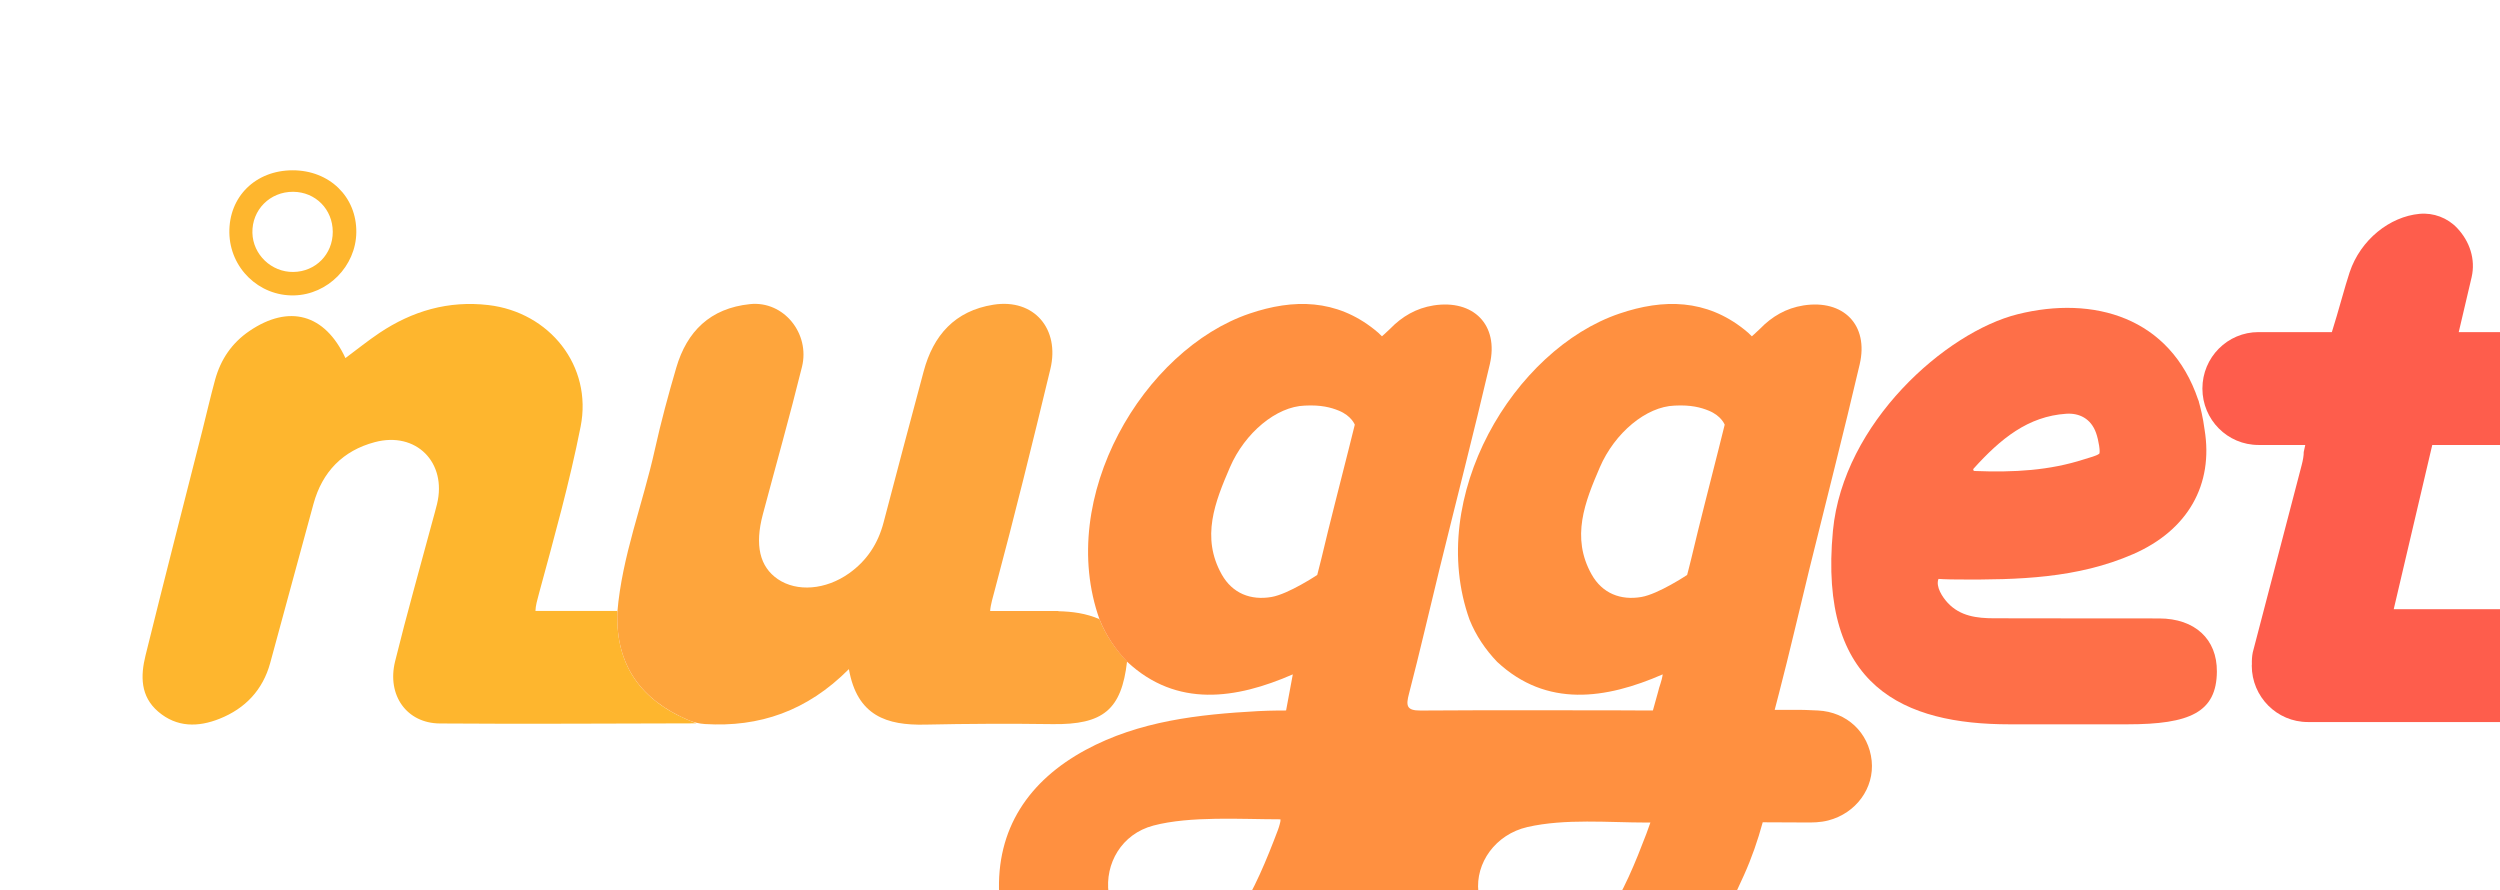
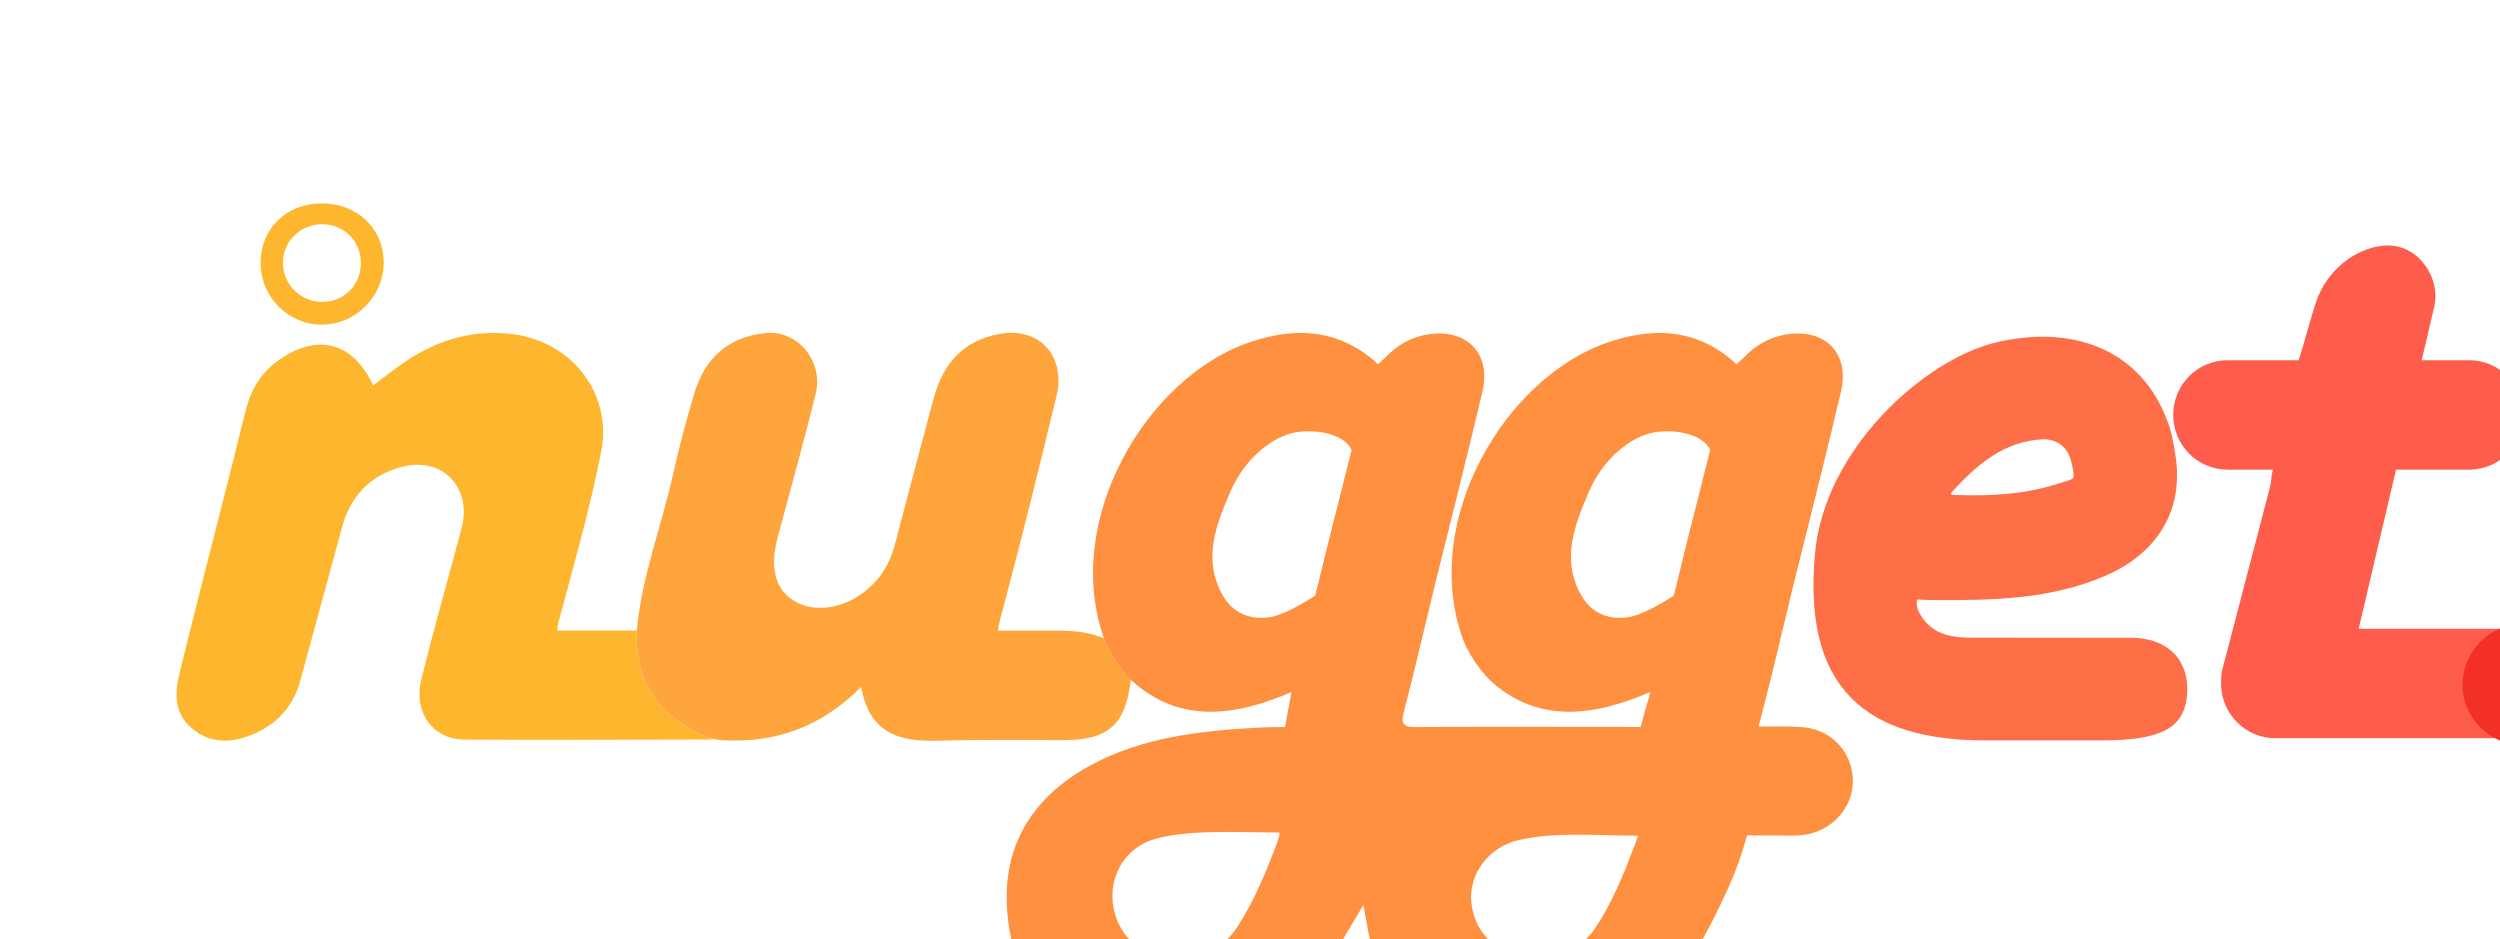
- <svg xmlns="http://www.w3.org/2000/svg" width="253pt" height="90pt" viewBox="281 236 253 90">
-   <defs>
-     <clipPath id="clip-0">
-       <path clip-rule="nonzero" d="M 382 266 L 471 266 L 471 342.637 L 382 342.637 Z M 382 266 " />
-     </clipPath>
-   </defs>
+ <svg xmlns="http://www.w3.org/2000/svg" width="261pt" height="98pt" viewBox="277 232 261 98">
  <path fill-rule="nonzero" fill="rgb(99.608%, 71.373%, 18.039%)" fill-opacity="1" d="M 310.676 263.523 C 308.461 263.547 306.594 261.758 306.543 259.566 C 306.488 257.238 308.316 255.395 310.668 255.41 C 312.93 255.426 314.668 257.18 314.676 259.457 C 314.68 261.73 312.945 263.496 310.676 263.523 M 310.602 253.234 C 306.855 253.242 304.152 255.91 304.211 259.551 C 304.266 263.121 307.199 265.969 310.746 265.895 C 314.164 265.824 317.02 262.938 317.059 259.512 C 317.102 255.914 314.336 253.227 310.602 253.234 " />
  <path fill-rule="nonzero" fill="rgb(99.608%, 71.373%, 18.039%)" fill-opacity="1" d="M 343.477 297.938 C 343.477 297.938 343.473 297.941 343.469 297.941 L 343.469 297.824 L 335.188 297.824 C 335.199 297.305 335.375 296.688 335.559 296.008 C 337.074 290.43 338.637 284.844 339.758 279.176 C 340.977 273.043 336.625 267.594 330.418 266.871 C 326.375 266.402 322.734 267.465 319.398 269.695 C 318.223 270.484 317.117 271.375 315.957 272.238 C 313.871 267.742 310.23 266.785 306.238 269.5 C 304.453 270.715 303.336 272.379 302.77 274.426 C 302.305 276.121 301.914 277.836 301.484 279.543 C 299.559 287.137 297.605 294.727 295.727 302.332 C 295.219 304.391 295.191 306.461 297.008 308.016 C 298.895 309.633 301.066 309.598 303.219 308.738 C 305.809 307.707 307.594 305.836 308.344 303.094 C 309.816 297.727 311.25 292.352 312.727 286.984 C 313.613 283.754 315.691 281.605 318.926 280.746 C 323.105 279.629 326.25 282.801 325.227 287.008 C 325.09 287.578 324.926 288.141 324.773 288.707 C 323.504 293.445 322.156 298.168 320.984 302.93 C 320.137 306.359 322.16 309.191 325.508 309.215 C 334.164 309.281 342.82 309.215 351.477 309.203 C 346.273 307.25 343.277 303.73 343.477 297.938 " />
  <path fill-rule="nonzero" fill="rgb(99.608%, 64.706%, 23.529%)" fill-opacity="1" d="M 395.055 302.93 C 393.863 301.68 392.91 300.27 392.262 298.66 C 392.262 298.656 392.262 298.656 392.258 298.656 C 390.902 298.066 389.508 297.887 388.102 297.855 L 388.102 297.832 L 381.203 297.832 C 381.238 297.23 381.488 296.402 381.699 295.605 C 383.672 288.215 385.508 280.785 387.297 273.348 C 388.273 269.293 385.652 266.188 381.535 266.836 C 377.629 267.453 375.449 269.938 374.477 273.574 C 373.117 278.668 371.75 283.758 370.422 288.859 C 369.863 291.008 368.73 292.738 366.926 294.02 C 364.562 295.699 361.648 295.926 359.715 294.609 C 357.879 293.355 357.367 291.18 358.199 288.055 C 359.523 283.074 360.93 278.113 362.164 273.109 C 362.984 269.766 360.324 266.422 356.898 266.777 C 352.863 267.195 350.512 269.547 349.441 273.203 C 348.637 275.941 347.891 278.703 347.273 281.488 C 346.059 286.984 343.949 292.273 343.477 297.938 C 343.289 303.422 345.965 306.871 350.672 308.879 C 351.195 309.105 351.773 309.238 352.34 309.273 C 357.832 309.613 362.676 307.969 366.902 303.719 C 366.906 303.715 366.91 303.719 366.91 303.723 C 367.746 308.469 370.77 309.414 374.613 309.332 C 378.914 309.238 383.215 309.223 387.52 309.281 C 392.652 309.352 394.496 307.82 395.059 302.934 C 395.059 302.934 395.059 302.93 395.055 302.93 " />
  <path fill-rule="nonzero" fill="rgb(99.608%, 43.529%, 28.235%)" fill-opacity="1" d="M 480.723 283.43 C 483.469 280.391 486.227 278.133 490.105 277.871 C 491.406 277.785 492.598 278.344 493.121 279.812 C 493.398 280.59 493.578 281.824 493.434 281.926 C 493.102 282.156 492.543 282.277 491.906 282.484 C 488.414 283.609 484.859 283.824 480.82 283.664 C 480.707 283.66 480.645 283.516 480.723 283.43 M 499.512 298.586 C 493.934 298.57 488.355 298.594 482.777 298.57 C 481.07 298.566 479.379 298.363 478.121 297.02 C 477.574 296.434 476.875 295.375 477.172 294.586 C 477.172 294.586 477.82 294.637 479.168 294.645 C 485.219 294.684 491.23 294.543 496.883 292.074 C 502.438 289.648 505.012 285.02 504.105 279.488 C 504.102 279.488 504.105 279.488 504.105 279.488 C 503.949 278.25 503.664 277.152 503.531 276.691 C 503.531 276.684 503.535 276.676 503.535 276.668 C 503.523 276.637 503.512 276.609 503.5 276.578 C 503.48 276.508 503.465 276.457 503.465 276.457 L 503.457 276.465 C 500.637 268.09 492.863 265.883 485.184 267.801 C 477.922 269.613 467.531 278.785 466.492 289.715 C 464.988 305.566 473.754 309.301 484.367 309.301 L 496.289 309.301 C 502.641 309.301 505.312 308.074 505.348 303.969 C 505.375 300.684 503.129 298.594 499.512 298.586 " />
  <path fill-rule="nonzero" fill="rgb(99.608%, 36.47%, 29.803%)" fill-opacity="1" d="M 539.785 297.648 L 523.246 297.648 L 527.145 281.031 L 534.789 281.031 C 537.922 281.031 540.461 278.477 540.461 275.32 C 540.461 272.164 537.922 269.609 534.789 269.609 L 529.824 269.609 L 531.129 264.051 C 531.543 262.238 530.934 260.418 529.66 259.074 C 528.688 258.043 527.266 257.508 525.855 257.641 C 522.848 257.922 519.891 260.25 518.785 263.551 C 518.312 264.957 517.641 267.543 516.984 269.609 L 509.559 269.609 C 506.422 269.609 503.883 272.164 503.883 275.32 C 503.883 278.477 506.422 281.031 509.559 281.031 L 514.293 281.031 L 514.137 281.746 C 514.141 282.113 514.062 282.562 513.922 283.098 C 513.668 284.055 509.227 301.066 508.98 302.023 C 508.898 302.43 508.879 302.832 508.891 303.234 C 508.891 303.277 508.879 303.316 508.879 303.359 C 508.879 306.516 511.422 309.07 514.555 309.07 L 539.785 309.07 C 542.918 309.07 545.457 306.516 545.457 303.359 C 545.457 300.203 542.918 297.648 539.785 297.648 " />
  <path fill-rule="nonzero" fill="rgb(94.902%, 18.823%, 14.51%)" fill-opacity="1" d="M 546.75 303.477 C 546.75 306.969 543.918 309.801 540.422 309.801 C 536.93 309.801 534.094 306.969 534.094 303.477 C 534.094 299.98 536.93 297.148 540.422 297.148 C 543.918 297.148 546.75 299.98 546.75 303.477 " />
-   <g clip-path="url(#clip-0)">
-     <path fill-rule="nonzero" fill="rgb(100%, 56.471%, 25.098%)" fill-opacity="1" d="M 454.914 281.484 C 453.992 285.164 453.027 288.84 452.156 292.535 C 452.012 293.152 451.738 294.184 451.738 294.184 C 451.738 294.184 448.832 296.117 447.113 296.414 C 445.016 296.777 443.156 296.059 442.074 294.137 C 439.957 290.371 441.395 286.789 442.906 283.285 C 444.406 279.809 447.598 277.137 450.48 277.047 C 452.129 276.961 453.141 277.238 453.914 277.555 C 455.211 278.078 455.539 278.98 455.539 278.98 C 455.539 278.98 455.262 280.109 454.914 281.484 M 447.613 320.375 C 446.492 323.316 445.312 326.227 443.559 328.863 C 442.039 331.145 439.77 331.949 437.652 332.129 C 433.695 332.09 430.992 329.68 430.613 326.27 C 430.289 323.336 432.344 320.438 435.578 319.695 C 439.398 318.824 443.809 319.242 447.637 319.242 C 447.754 319.242 448.02 319.242 448.02 319.242 C 448.02 319.242 447.785 319.922 447.613 320.375 M 417.48 281.484 C 416.559 285.164 415.594 288.84 414.723 292.535 C 414.574 293.152 414.305 294.184 414.305 294.184 C 414.305 294.184 411.398 296.117 409.68 296.414 C 407.582 296.777 405.723 296.059 404.641 294.137 C 402.523 290.371 403.961 286.789 405.473 283.285 C 406.973 279.809 410.164 277.137 413.047 277.047 C 414.695 276.961 415.707 277.238 416.48 277.555 C 417.773 278.078 418.105 278.98 418.105 278.98 C 418.105 278.98 417.828 280.109 417.48 281.484 M 410.57 319.16 C 410.57 319.16 410.484 319.578 410.324 320 C 409.18 323.023 407.957 326.008 406.203 328.734 C 404.734 331.02 402.516 331.988 400.176 332.125 C 396.371 332.168 393.648 329.828 393.191 326.387 C 392.801 323.406 394.496 320.398 397.723 319.547 C 401.441 318.562 406.68 318.914 410.492 318.914 C 410.629 318.914 410.594 318.93 410.57 319.16 M 470.414 312.988 C 470.121 310.137 467.906 308.047 464.98 307.902 C 464.176 307.863 463.359 307.824 462.555 307.84 C 462.395 307.844 462.246 307.844 462.109 307.84 L 460.598 307.84 L 461.027 306.188 C 462.117 302.004 463.078 297.785 464.109 293.59 C 465.809 286.688 467.582 279.801 469.199 272.879 C 470.137 268.875 467.547 266.281 463.508 266.91 C 461.754 267.188 460.324 268.027 459.129 269.258 C 459.125 269.262 459.121 269.262 459.121 269.266 C 458.703 269.676 458.285 270.035 458.285 270.035 C 458.074 269.801 457.789 269.559 457.531 269.355 C 453.664 266.27 449.352 266.215 444.879 267.738 C 434.199 271.367 425.27 286.281 429.715 298.707 C 430.363 300.316 431.316 301.73 432.512 302.98 C 437.531 307.652 443.523 306.75 449.266 304.246 C 449.168 304.961 448.898 305.52 448.809 305.977 L 448.273 307.902 L 446.484 307.902 L 446.492 307.891 C 439.25 307.879 432.008 307.859 424.766 307.906 C 423.309 307.918 423.277 307.395 423.594 306.188 C 424.684 302.004 425.645 297.785 426.676 293.59 C 428.371 286.688 430.148 279.801 431.766 272.879 C 432.703 268.875 430.113 266.281 426.07 266.91 C 424.32 267.188 422.891 268.027 421.695 269.258 C 421.691 269.262 421.688 269.262 421.688 269.266 C 421.27 269.676 420.852 270.035 420.852 270.035 C 420.641 269.801 420.355 269.559 420.098 269.355 C 416.23 266.27 411.918 266.215 407.445 267.738 C 396.766 271.367 387.836 286.281 392.281 298.707 C 392.93 300.316 393.883 301.73 395.078 302.98 C 400.098 307.652 406.09 306.75 411.832 304.246 C 411.473 306.191 411.152 307.902 411.152 307.902 C 411.152 307.902 409.648 307.895 408.324 307.965 C 402.293 308.297 396.285 308.961 390.867 311.891 C 385.113 315.004 381.793 319.883 382.117 326.531 C 382.438 333.094 385.438 338.297 391.789 340.789 C 398.891 343.574 409.742 342.164 414.719 334.168 C 416.258 331.699 417.719 329.184 419.34 326.477 C 419.539 327.574 419.684 328.438 419.852 329.293 C 421.078 335.609 425.996 340.645 432.305 341.723 C 434.449 342.09 436.711 342.047 438.891 341.871 C 443.766 341.477 447.961 339.551 451.059 335.641 C 453.742 332.25 455.738 328.461 457.492 324.559 C 458.27 322.832 458.891 321.039 459.387 319.215 L 463.602 319.234 C 464.41 319.246 465.223 319.238 466.027 319.027 C 468.828 318.301 470.695 315.758 470.414 312.988 " />
-   </g>
+   <path fill-rule="nonzero" fill="rgb(100%, 56.471%, 25.098%)" fill-opacity="1" d="M 454.914 281.484 C 453.992 285.164 453.027 288.84 452.156 292.535 C 452.012 293.152 451.738 294.184 451.738 294.184 C 451.738 294.184 448.832 296.117 447.113 296.414 C 445.016 296.777 443.156 296.059 442.074 294.137 C 439.957 290.371 441.395 286.789 442.906 283.285 C 444.406 279.809 447.598 277.137 450.48 277.047 C 452.129 276.961 453.141 277.238 453.914 277.555 C 455.211 278.078 455.539 278.98 455.539 278.98 C 455.539 278.98 455.262 280.109 454.914 281.484 M 447.613 320.375 C 446.492 323.316 445.312 326.227 443.559 328.863 C 442.039 331.145 439.77 331.949 437.652 332.129 C 433.695 332.09 430.992 329.68 430.613 326.27 C 430.289 323.336 432.344 320.438 435.578 319.695 C 439.398 318.824 443.809 319.242 447.637 319.242 C 447.754 319.242 448.02 319.242 448.02 319.242 C 448.02 319.242 447.785 319.922 447.613 320.375 M 417.48 281.484 C 416.559 285.164 415.594 288.84 414.723 292.535 C 414.574 293.152 414.305 294.184 414.305 294.184 C 414.305 294.184 411.398 296.117 409.68 296.414 C 407.582 296.777 405.723 296.059 404.641 294.137 C 402.523 290.371 403.961 286.789 405.473 283.285 C 406.973 279.809 410.164 277.137 413.047 277.047 C 414.695 276.961 415.707 277.238 416.48 277.555 C 417.773 278.078 418.105 278.98 418.105 278.98 C 418.105 278.98 417.828 280.109 417.48 281.484 M 410.57 319.16 C 410.57 319.16 410.484 319.578 410.324 320 C 409.18 323.023 407.957 326.008 406.203 328.734 C 404.734 331.02 402.516 331.988 400.176 332.125 C 396.371 332.168 393.648 329.828 393.191 326.387 C 392.801 323.406 394.496 320.398 397.723 319.547 C 401.441 318.562 406.68 318.914 410.492 318.914 C 410.629 318.914 410.594 318.93 410.57 319.16 M 470.414 312.988 C 470.121 310.137 467.906 308.047 464.98 307.902 C 464.176 307.863 463.359 307.824 462.555 307.84 C 462.395 307.844 462.246 307.844 462.109 307.84 L 460.598 307.84 L 461.027 306.188 C 462.117 302.004 463.078 297.785 464.109 293.59 C 465.809 286.688 467.582 279.801 469.199 272.879 C 470.137 268.875 467.547 266.281 463.508 266.91 C 461.754 267.188 460.324 268.027 459.129 269.258 C 459.125 269.262 459.121 269.262 459.121 269.266 C 458.703 269.676 458.285 270.035 458.285 270.035 C 458.074 269.801 457.789 269.559 457.531 269.355 C 453.664 266.27 449.352 266.215 444.879 267.738 C 434.199 271.367 425.27 286.281 429.715 298.707 C 430.363 300.316 431.316 301.73 432.512 302.98 C 437.531 307.652 443.523 306.75 449.266 304.246 C 449.168 304.961 448.898 305.52 448.809 305.977 L 448.273 307.902 L 446.484 307.902 L 446.492 307.891 C 439.25 307.879 432.008 307.859 424.766 307.906 C 423.309 307.918 423.277 307.395 423.594 306.188 C 424.684 302.004 425.645 297.785 426.676 293.59 C 428.371 286.688 430.148 279.801 431.766 272.879 C 432.703 268.875 430.113 266.281 426.07 266.91 C 424.32 267.188 422.891 268.027 421.695 269.258 C 421.691 269.262 421.688 269.262 421.688 269.266 C 421.27 269.676 420.852 270.035 420.852 270.035 C 420.641 269.801 420.355 269.559 420.098 269.355 C 416.23 266.27 411.918 266.215 407.445 267.738 C 396.766 271.367 387.836 286.281 392.281 298.707 C 392.93 300.316 393.883 301.73 395.078 302.98 C 400.098 307.652 406.09 306.75 411.832 304.246 C 411.473 306.191 411.152 307.902 411.152 307.902 C 411.152 307.902 409.648 307.895 408.324 307.965 C 402.293 308.297 396.285 308.961 390.867 311.891 C 385.113 315.004 381.793 319.883 382.117 326.531 C 382.438 333.094 385.438 338.297 391.789 340.789 C 398.891 343.574 409.742 342.164 414.719 334.168 C 416.258 331.699 417.719 329.184 419.34 326.477 C 419.539 327.574 419.684 328.438 419.852 329.293 C 421.078 335.609 425.996 340.645 432.305 341.723 C 434.449 342.09 436.711 342.047 438.891 341.871 C 443.766 341.477 447.961 339.551 451.059 335.641 C 453.742 332.25 455.738 328.461 457.492 324.559 C 458.27 322.832 458.891 321.039 459.387 319.215 L 463.602 319.234 C 464.41 319.246 465.223 319.238 466.027 319.027 C 468.828 318.301 470.695 315.758 470.414 312.988 " />
</svg>
